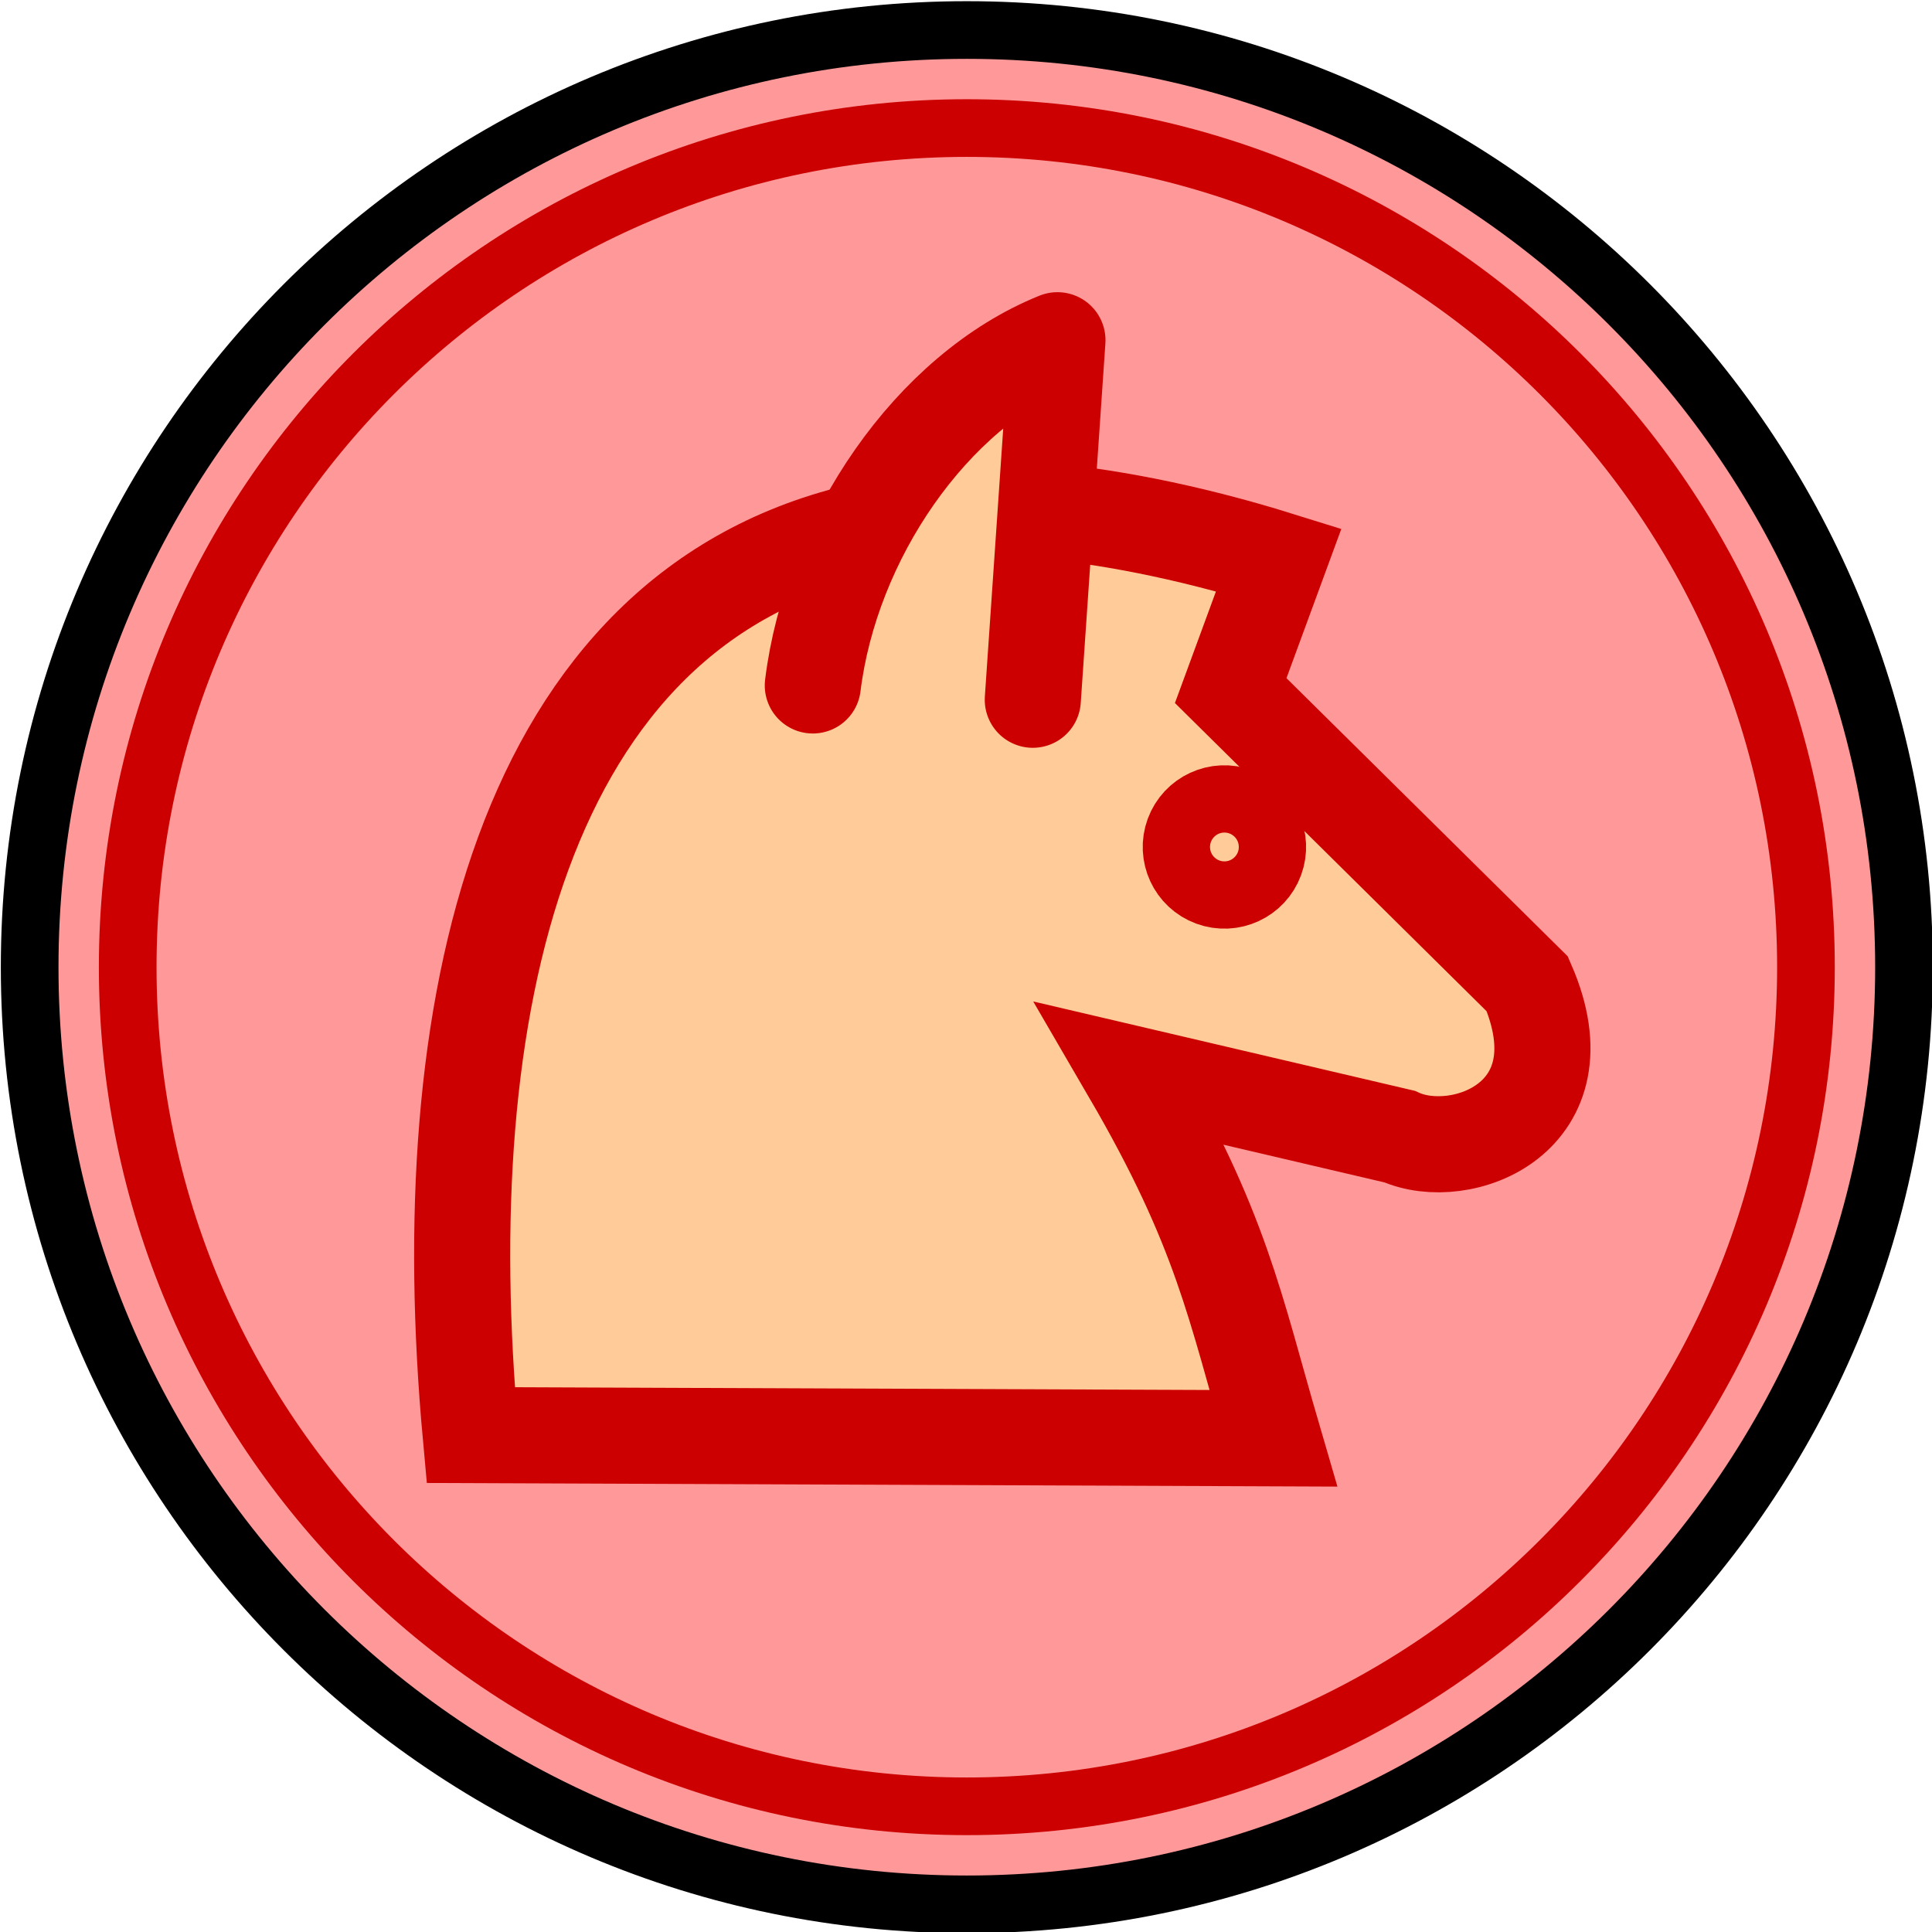
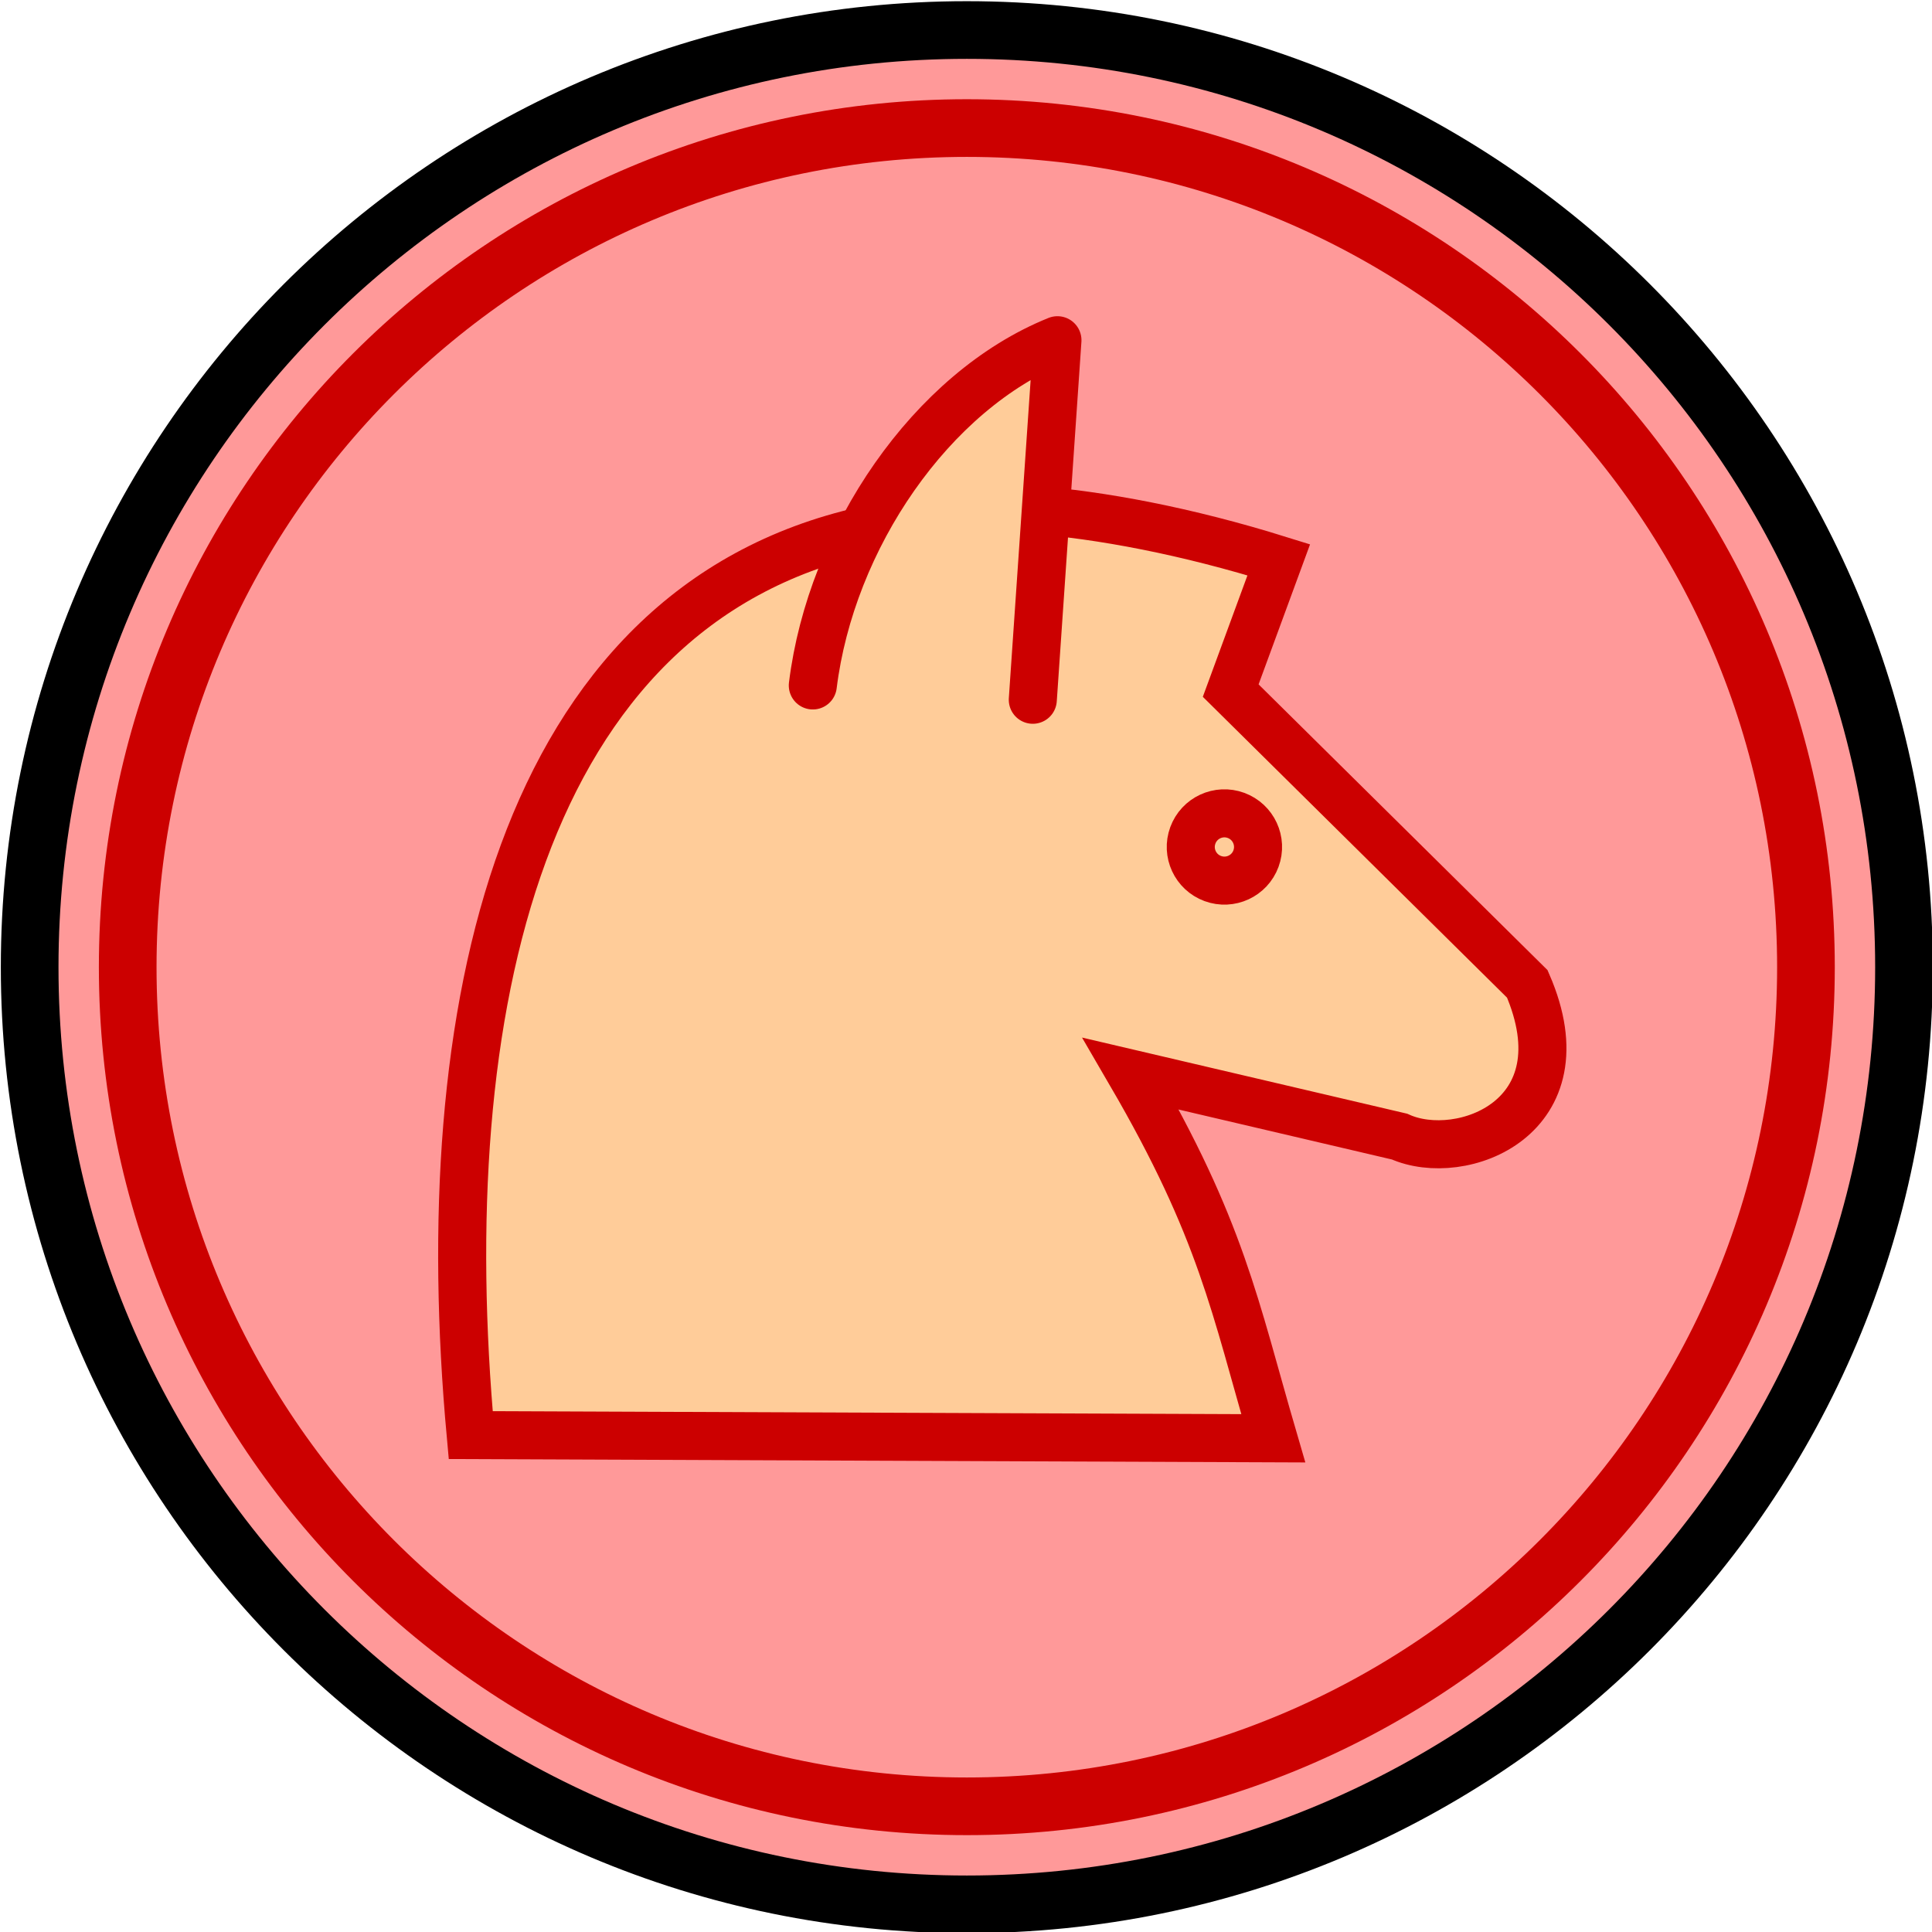
<svg xmlns="http://www.w3.org/2000/svg" version="1.1" id="Capa_1" x="0px" y="0px" viewBox="0 0 67 67" style="enable-background:new 0 0 67 67;" xml:space="preserve">
  <style type="text/css">
	.st0{fill:#FF9999;stroke:#000000;stroke-width:2;stroke-linecap:round;stroke-linejoin:bevel;}
	.st1{fill:none;stroke:#CC0000;stroke-width:2;stroke-linecap:round;stroke-linejoin:bevel;stroke-miterlimit:3.583;}
- 	.st2{fill:#FFCC99;stroke:#CC0000;stroke-width:2;stroke-miterlimit:6.665;}
- 	.st3{fill:#FFCC99;stroke:#CC0000;stroke-width:2;stroke-miterlimit:4.457;}
- 	.st4{fill:#FFCC99;stroke:#CC0000;stroke-width:2;stroke-linecap:round;stroke-linejoin:round;stroke-miterlimit:6.665;}
+ 	.st2{fill:#FFCC99;stroke:#CC0000;stroke-miterlimit:11.106;}
+ 	.st3{fill:#FFCC99;stroke:#CC0000;stroke-miterlimit:7.426;}
+ 	.st4{fill:#FFCC99;stroke:#CC0000;stroke-linecap:round;stroke-linejoin:round;stroke-miterlimit:11.106;}
</style>
  <g transform="translate(-52.996 -7.8769)">
    <text transform="matrix(1 0 0 1 11.542 51.5312)" style="font-family:'Arial-ItalicMT'; font-size:18px;"> </text>
    <g transform="translate(-7.9753 -3.182)">
      <g>
        <circle class="st0" cx="94.5" cy="44.6" r="32.5" />
        <circle class="st1" cx="94.5" cy="44.6" r="29.1" />
      </g>
      <g transform="matrix(-.57488 1.564 -1.564 -.57488 1341.1 -416.26)">
        <path class="st2" d="M509.9,611.9c4,6.2,12.5,5,20.5,1.2l-5.7-15.7c-2.3,1.7-3.7,2.5-6.1,5.4l-0.7-5.7c0.1-1.4-1.7-3.5-3.9-1.4     l-3.6,7.9h-2.9c0.1,2,0.4,3.8,0.8,5.2" />
        <circle class="st3" cx="513.5" cy="602.6" r="0.7" />
        <path class="st4" d="M512,607.4l-7.2,2.1c1.9,2.1,5.5,3,8.5,2.3" />
      </g>
    </g>
  </g>
</svg>
